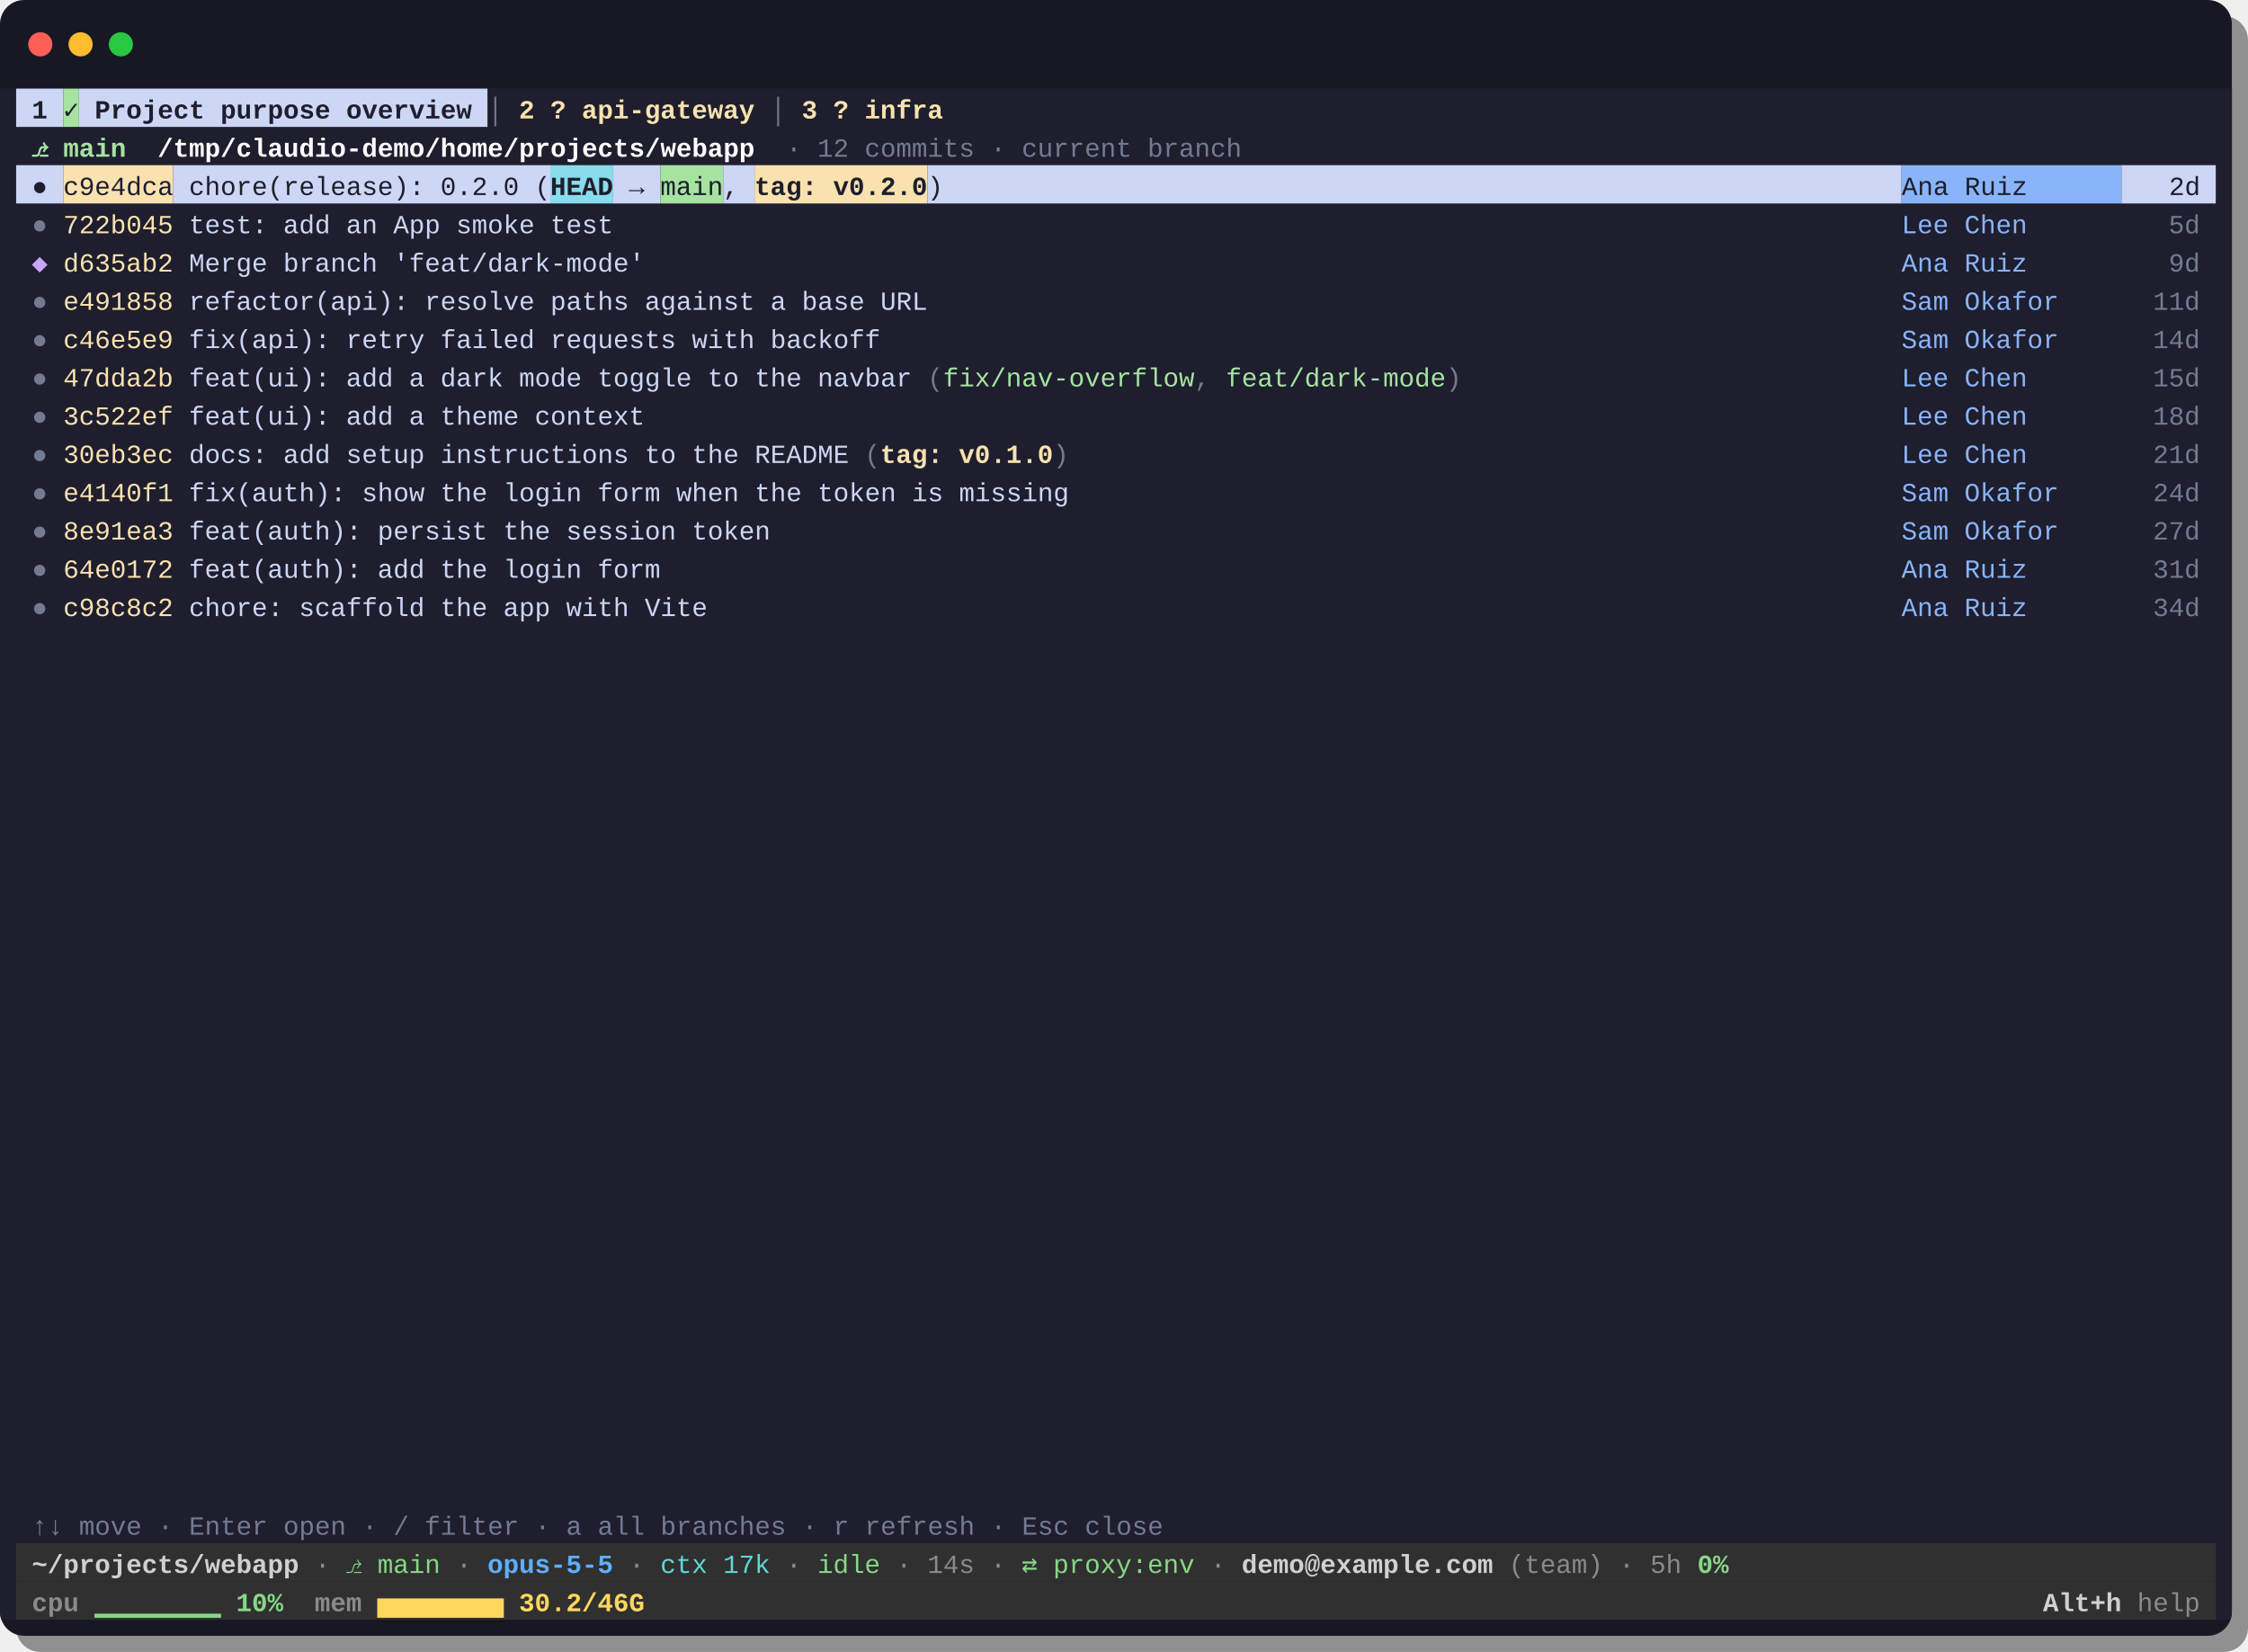
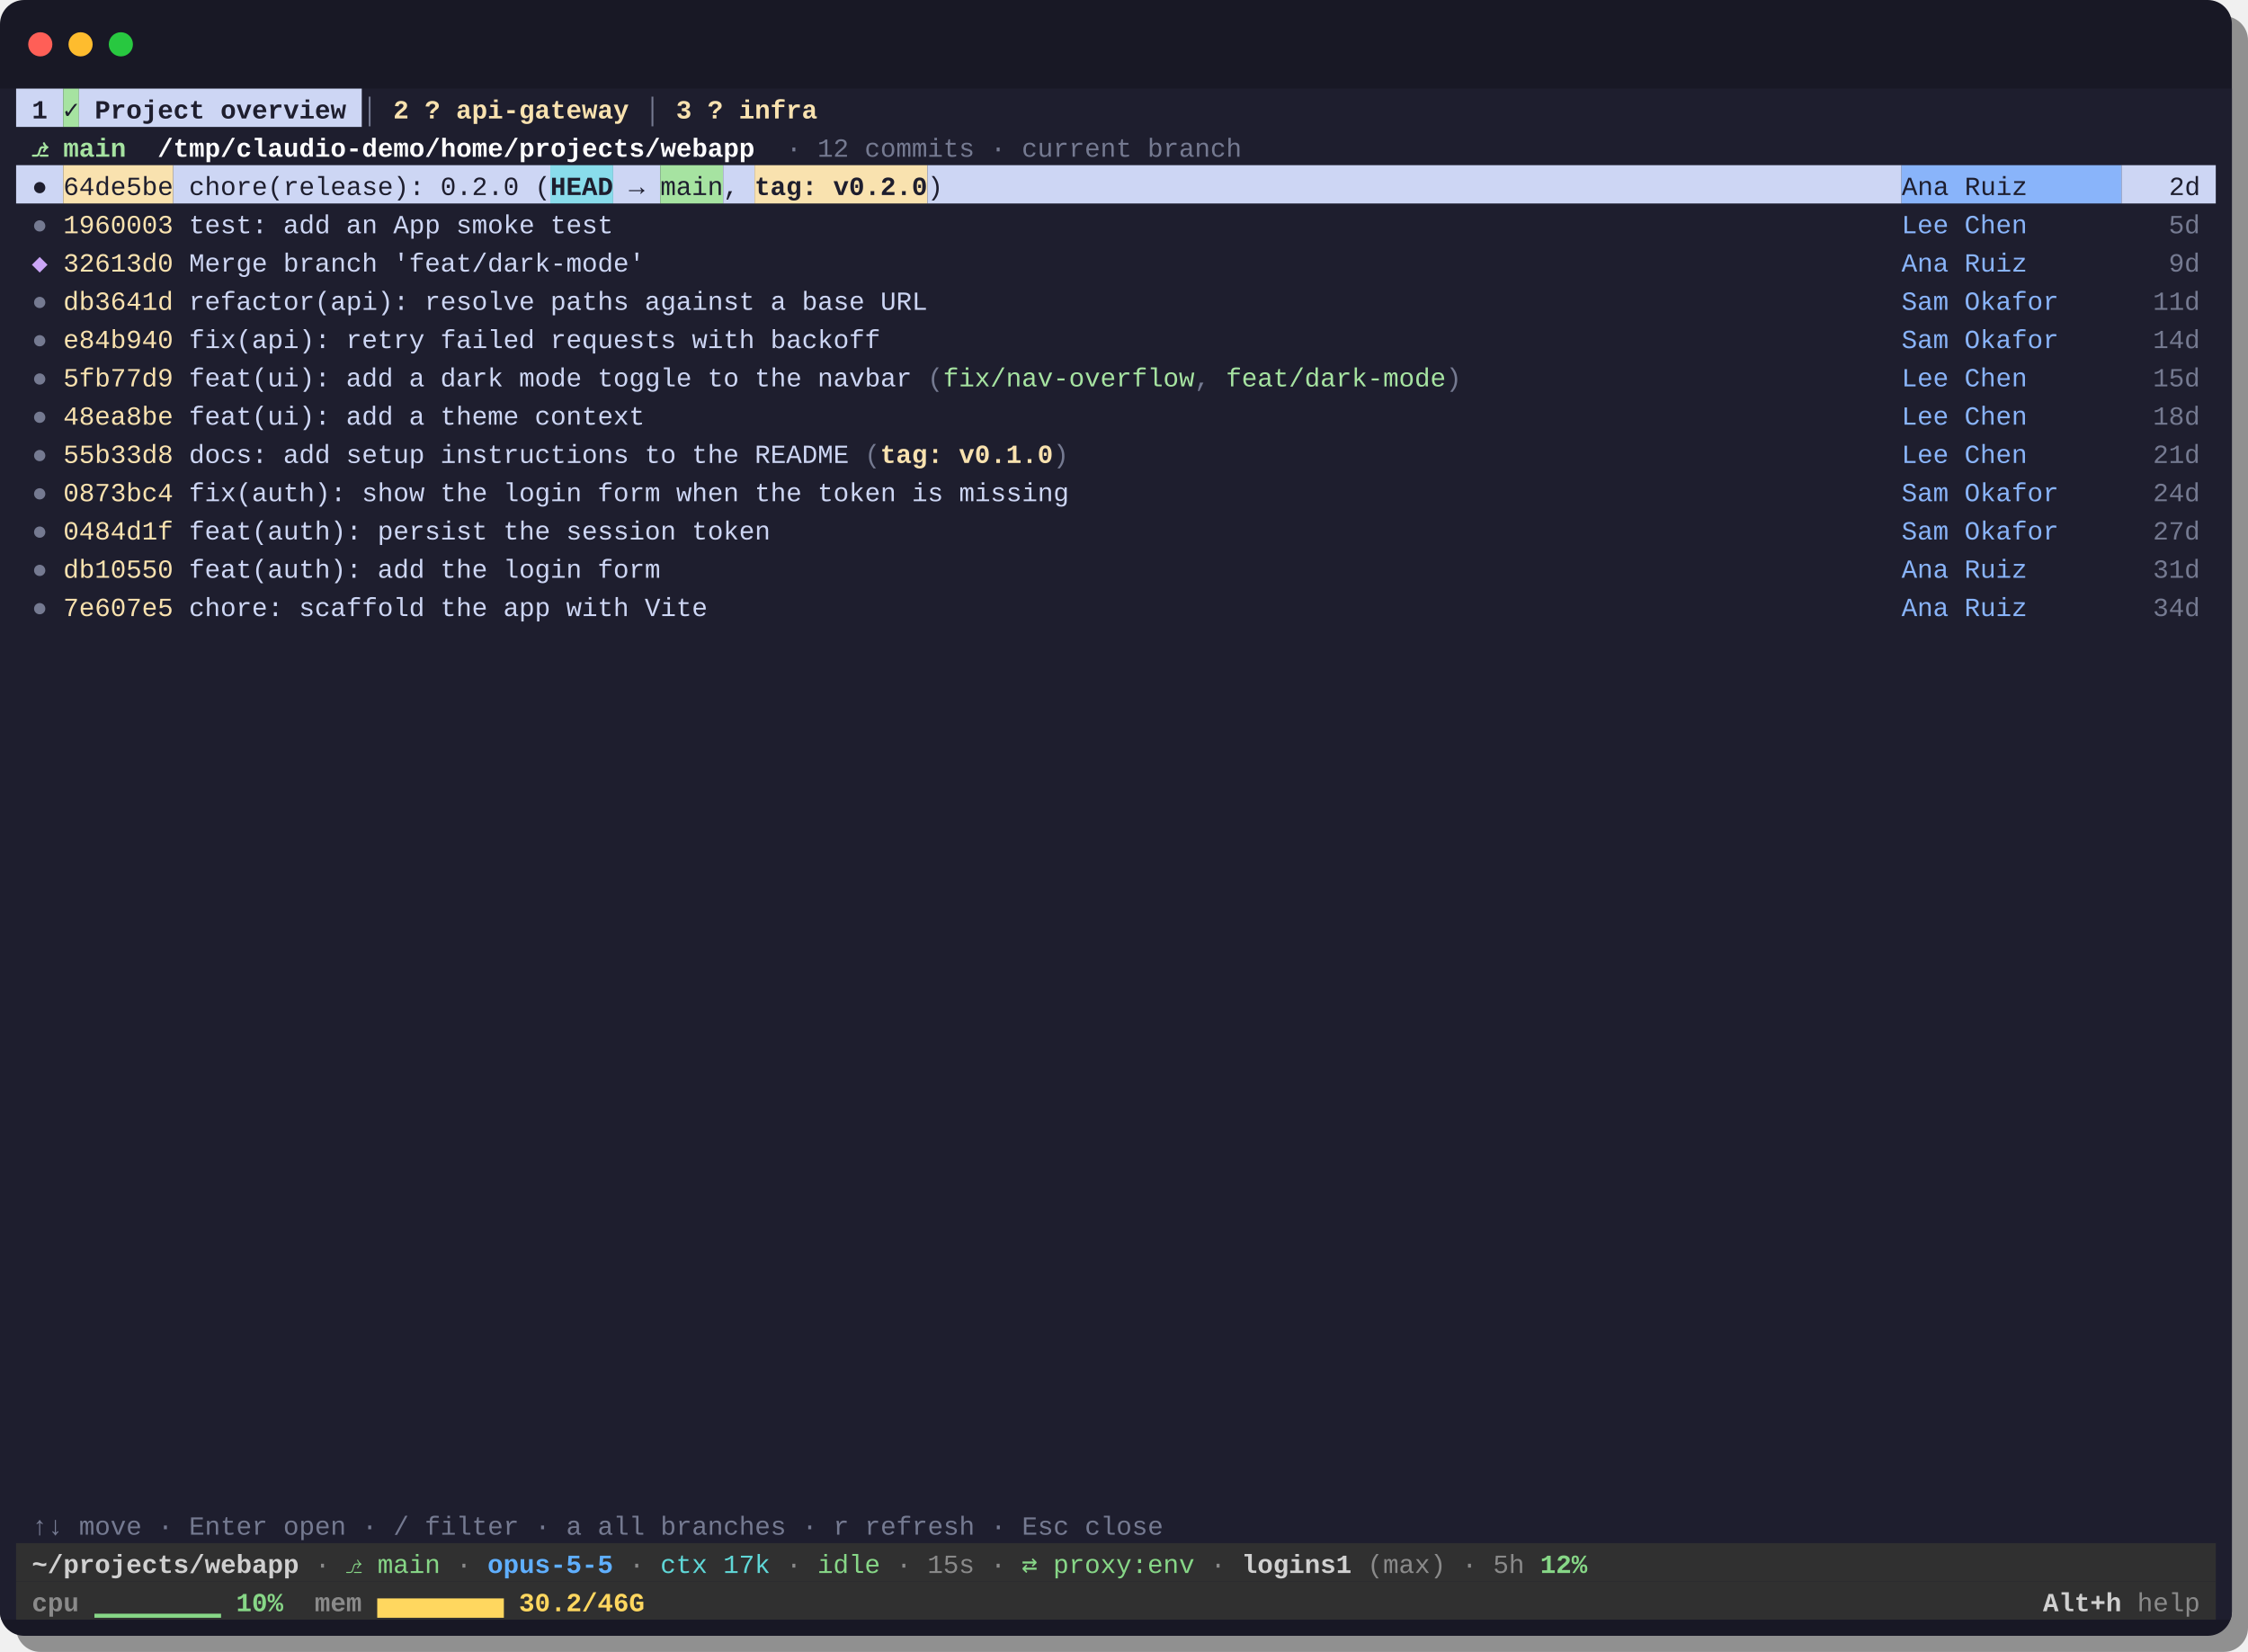
<svg xmlns="http://www.w3.org/2000/svg" width="1116" height="820" viewBox="0 0 1116 820">
  <defs>
    <style>.t { font-family: 'JetBrains Mono', 'Cascadia Code', 'Fira Code', 'Source Code Pro', 'Consolas', 'Courier New', monospace; font-size: 13px; font-feature-settings: 'liga' 0; white-space: pre; }</style>
    <clipPath id="wc">
      <rect width="1108" height="812" rx="12" ry="12" />
    </clipPath>
  </defs>
  <rect x="8" y="8" width="1108" height="812" rx="12" ry="12" fill="rgba(0,0,0,0.40)" />
  <rect width="1108" height="812" rx="12" ry="12" fill="#181825" />
  <circle cx="20" cy="22" r="6" fill="#ff5f57" />
  <circle cx="40" cy="22" r="6" fill="#febc2e" />
  <circle cx="60" cy="22" r="6" fill="#28c840" />
  <g clip-path="url(#wc)">
    <rect y="44" width="1108" height="760" fill="#1e1e2e" />
    <rect x="8.0" y="44.0" width="23.4" height="19.0" fill="#cdd6f4" />
    <rect x="31.4" y="44.0" width="7.8" height="19.0" fill="#a6e3a1" />
-     <rect x="39.2" y="44.0" width="202.8" height="19.0" fill="#cdd6f4" />
+     <rect x="39.2" y="44.0" width="140.4" height="19.0" fill="#cdd6f4" />
    <rect x="8.0" y="82.0" width="23.4" height="19.0" fill="#cdd6f4" />
    <rect x="31.4" y="82.0" width="54.6" height="19.0" fill="#f9e2af" />
    <rect x="86.0" y="82.0" width="187.2" height="19.0" fill="#cdd6f4" />
    <rect x="273.2" y="82.0" width="31.2" height="19.0" fill="#89dceb" />
    <rect x="304.4" y="82.0" width="23.4" height="19.0" fill="#cdd6f4" />
    <rect x="327.8" y="82.0" width="31.2" height="19.0" fill="#a6e3a1" />
    <rect x="359.0" y="82.0" width="15.6" height="19.0" fill="#cdd6f4" />
    <rect x="374.6" y="82.0" width="85.8" height="19.0" fill="#f9e2af" />
    <rect x="460.4" y="82.0" width="483.6" height="19.0" fill="#cdd6f4" />
    <rect x="944.0" y="82.0" width="109.2" height="19.0" fill="#89b4fa" />
    <rect x="1053.2" y="82.0" width="46.8" height="19.0" fill="#cdd6f4" />
    <rect x="8.0" y="766.0" width="1092.0" height="19.0" fill="#303030" />
    <rect x="8.0" y="785.0" width="1092.0" height="19.0" fill="#303030" />
    <text y="58.8" class="t" xml:space="preserve">
-       <tspan x="8.0" style="fill:#1e1e2e;font-weight:bold"> 1 ✓ Project purpose overview </tspan>
-       <tspan x="242.0" style="fill:#757a91">│</tspan>
-       <tspan x="249.8" style="fill:#f9e2af;font-weight:bold"> 2 ? api-gateway </tspan>
-       <tspan x="382.4" style="fill:#757a91">│</tspan>
-       <tspan x="390.2" style="fill:#f9e2af;font-weight:bold"> 3 ? infra </tspan>
+       <tspan x="8.0" style="fill:#1e1e2e;font-weight:bold"> 1 ✓ Project overview </tspan>
+       <tspan x="179.6" style="fill:#757a91">│</tspan>
+       <tspan x="187.4" style="fill:#f9e2af;font-weight:bold"> 2 ? api-gateway </tspan>
+       <tspan x="320.0" style="fill:#757a91">│</tspan>
+       <tspan x="327.8" style="fill:#f9e2af;font-weight:bold"> 3 ? infra </tspan>
    </text>
    <text y="77.8" class="t" xml:space="preserve">
      <tspan x="8.0" style="fill:#a6e3a1;font-weight:bold"> ⎇ main</tspan>
      <tspan x="62.6" style="fill:#ffffff;font-weight:bold">  /tmp/claudio-demo/home/projects/webapp</tspan>
      <tspan x="374.6" style="fill:#757a91">  · 12 commits · current branch</tspan>
    </text>
    <text y="96.8" class="t" xml:space="preserve">
-       <tspan x="8.0" style="fill:#1e1e2e"> ● c9e4dca chore(release): 0.2.0 (</tspan>
+       <tspan x="8.0" style="fill:#1e1e2e"> ● 64de5be chore(release): 0.2.0 (</tspan>
      <tspan x="273.2" style="fill:#1e1e2e;font-weight:bold">HEAD</tspan>
      <tspan x="304.4" style="fill:#1e1e2e"> → main, </tspan>
      <tspan x="374.6" style="fill:#1e1e2e;font-weight:bold">tag: v0.2.0</tspan>
      <tspan x="460.4" style="fill:#1e1e2e">)                                                             Ana Ruiz         2d </tspan>
    </text>
    <text y="115.8" class="t" xml:space="preserve">
      <tspan x="15.8" style="fill:#757a91">●</tspan>
-       <tspan x="31.4" style="fill:#f9e2af">722b045</tspan>
+       <tspan x="31.4" style="fill:#f9e2af">1960003</tspan>
      <tspan x="86.0" style="fill:#cdd6f4"> test: add an App smoke test                                                                                  </tspan>
      <tspan x="944.0" style="fill:#89b4fa">Lee Chen      </tspan>
      <tspan x="1061.0" style="fill:#757a91">  5d</tspan>
    </text>
    <text y="134.8" class="t" xml:space="preserve">
      <tspan x="15.8" style="fill:#cba6f7">◆</tspan>
-       <tspan x="31.4" style="fill:#f9e2af">d635ab2</tspan>
+       <tspan x="31.4" style="fill:#f9e2af">32613d0</tspan>
      <tspan x="86.0" style="fill:#cdd6f4"> Merge branch 'feat/dark-mode'                                                                                </tspan>
      <tspan x="944.0" style="fill:#89b4fa">Ana Ruiz      </tspan>
      <tspan x="1061.0" style="fill:#757a91">  9d</tspan>
    </text>
    <text y="153.8" class="t" xml:space="preserve">
      <tspan x="15.8" style="fill:#757a91">●</tspan>
-       <tspan x="31.4" style="fill:#f9e2af">e491858</tspan>
+       <tspan x="31.4" style="fill:#f9e2af">db3641d</tspan>
      <tspan x="86.0" style="fill:#cdd6f4"> refactor(api): resolve paths against a base URL                                                              </tspan>
      <tspan x="944.0" style="fill:#89b4fa">Sam Okafor    </tspan>
      <tspan x="1061.0" style="fill:#757a91"> 11d</tspan>
    </text>
    <text y="172.8" class="t" xml:space="preserve">
      <tspan x="15.8" style="fill:#757a91">●</tspan>
-       <tspan x="31.4" style="fill:#f9e2af">c46e5e9</tspan>
+       <tspan x="31.4" style="fill:#f9e2af">e84b940</tspan>
      <tspan x="86.0" style="fill:#cdd6f4"> fix(api): retry failed requests with backoff                                                                 </tspan>
      <tspan x="944.0" style="fill:#89b4fa">Sam Okafor    </tspan>
      <tspan x="1061.0" style="fill:#757a91"> 14d</tspan>
    </text>
    <text y="191.8" class="t" xml:space="preserve">
      <tspan x="15.8" style="fill:#757a91">●</tspan>
-       <tspan x="31.4" style="fill:#f9e2af">47dda2b</tspan>
+       <tspan x="31.4" style="fill:#f9e2af">5fb77d9</tspan>
      <tspan x="86.0" style="fill:#cdd6f4"> feat(ui): add a dark mode toggle to the navbar </tspan>
      <tspan x="460.4" style="fill:#757a91">(</tspan>
      <tspan x="468.2" style="fill:#a6e3a1">fix/nav-overflow</tspan>
      <tspan x="593.0" style="fill:#757a91">, </tspan>
      <tspan x="608.6" style="fill:#a6e3a1">feat/dark-mode</tspan>
      <tspan x="717.8" style="fill:#757a91">)</tspan>
      <tspan x="944.0" style="fill:#89b4fa">Lee Chen      </tspan>
      <tspan x="1061.0" style="fill:#757a91"> 15d</tspan>
    </text>
    <text y="210.8" class="t" xml:space="preserve">
      <tspan x="15.8" style="fill:#757a91">●</tspan>
-       <tspan x="31.4" style="fill:#f9e2af">3c522ef</tspan>
+       <tspan x="31.4" style="fill:#f9e2af">48ea8be</tspan>
      <tspan x="86.0" style="fill:#cdd6f4"> feat(ui): add a theme context                                                                                </tspan>
      <tspan x="944.0" style="fill:#89b4fa">Lee Chen      </tspan>
      <tspan x="1061.0" style="fill:#757a91"> 18d</tspan>
    </text>
    <text y="229.8" class="t" xml:space="preserve">
      <tspan x="15.8" style="fill:#757a91">●</tspan>
-       <tspan x="31.4" style="fill:#f9e2af">30eb3ec</tspan>
+       <tspan x="31.4" style="fill:#f9e2af">55b33d8</tspan>
      <tspan x="86.0" style="fill:#cdd6f4"> docs: add setup instructions to the README </tspan>
      <tspan x="429.2" style="fill:#757a91">(</tspan>
      <tspan x="437.0" style="fill:#f9e2af;font-weight:bold">tag: v0.1.0</tspan>
      <tspan x="522.8" style="fill:#757a91">)</tspan>
      <tspan x="944.0" style="fill:#89b4fa">Lee Chen      </tspan>
      <tspan x="1061.0" style="fill:#757a91"> 21d</tspan>
    </text>
    <text y="248.8" class="t" xml:space="preserve">
      <tspan x="15.8" style="fill:#757a91">●</tspan>
-       <tspan x="31.4" style="fill:#f9e2af">e4140f1</tspan>
+       <tspan x="31.4" style="fill:#f9e2af">0873bc4</tspan>
      <tspan x="86.0" style="fill:#cdd6f4"> fix(auth): show the login form when the token is missing                                                     </tspan>
      <tspan x="944.0" style="fill:#89b4fa">Sam Okafor    </tspan>
      <tspan x="1061.0" style="fill:#757a91"> 24d</tspan>
    </text>
    <text y="267.8" class="t" xml:space="preserve">
      <tspan x="15.8" style="fill:#757a91">●</tspan>
-       <tspan x="31.4" style="fill:#f9e2af">8e91ea3</tspan>
+       <tspan x="31.4" style="fill:#f9e2af">0484d1f</tspan>
      <tspan x="86.0" style="fill:#cdd6f4"> feat(auth): persist the session token                                                                        </tspan>
      <tspan x="944.0" style="fill:#89b4fa">Sam Okafor    </tspan>
      <tspan x="1061.0" style="fill:#757a91"> 27d</tspan>
    </text>
    <text y="286.8" class="t" xml:space="preserve">
      <tspan x="15.8" style="fill:#757a91">●</tspan>
-       <tspan x="31.4" style="fill:#f9e2af">64e0172</tspan>
+       <tspan x="31.4" style="fill:#f9e2af">db10550</tspan>
      <tspan x="86.0" style="fill:#cdd6f4"> feat(auth): add the login form                                                                               </tspan>
      <tspan x="944.0" style="fill:#89b4fa">Ana Ruiz      </tspan>
      <tspan x="1061.0" style="fill:#757a91"> 31d</tspan>
    </text>
    <text y="305.8" class="t" xml:space="preserve">
      <tspan x="15.8" style="fill:#757a91">●</tspan>
-       <tspan x="31.4" style="fill:#f9e2af">c98c8c2</tspan>
+       <tspan x="31.4" style="fill:#f9e2af">7e607e5</tspan>
      <tspan x="86.0" style="fill:#cdd6f4"> chore: scaffold the app with Vite                                                                            </tspan>
      <tspan x="944.0" style="fill:#89b4fa">Ana Ruiz      </tspan>
      <tspan x="1061.0" style="fill:#757a91"> 34d</tspan>
    </text>
    <text y="324.8" class="t" xml:space="preserve" />
    <text y="343.8" class="t" xml:space="preserve" />
    <text y="362.8" class="t" xml:space="preserve" />
    <text y="381.8" class="t" xml:space="preserve" />
    <text y="400.8" class="t" xml:space="preserve" />
    <text y="419.8" class="t" xml:space="preserve" />
    <text y="438.8" class="t" xml:space="preserve" />
    <text y="457.8" class="t" xml:space="preserve" />
    <text y="476.8" class="t" xml:space="preserve" />
    <text y="495.8" class="t" xml:space="preserve" />
    <text y="514.8" class="t" xml:space="preserve" />
    <text y="533.8" class="t" xml:space="preserve" />
    <text y="552.8" class="t" xml:space="preserve" />
    <text y="571.8" class="t" xml:space="preserve" />
    <text y="590.8" class="t" xml:space="preserve" />
    <text y="609.8" class="t" xml:space="preserve" />
    <text y="628.8" class="t" xml:space="preserve" />
    <text y="647.8" class="t" xml:space="preserve" />
    <text y="666.8" class="t" xml:space="preserve" />
    <text y="685.8" class="t" xml:space="preserve" />
    <text y="704.8" class="t" xml:space="preserve" />
    <text y="723.8" class="t" xml:space="preserve" />
    <text y="742.8" class="t" xml:space="preserve" />
    <text y="761.8" class="t" xml:space="preserve">
      <tspan x="8.0" style="fill:#757a91"> ↑↓ move · Enter open · / filter · a all branches · r refresh · Esc close</tspan>
    </text>
    <text y="780.8" class="t" xml:space="preserve">
      <tspan x="15.8" style="fill:#d0d0d0;font-weight:bold">~/projects/webapp</tspan>
      <tspan x="148.4" style="fill:#8a8a8a"> · </tspan>
      <tspan x="171.8" style="fill:#87d787">⎇ main</tspan>
      <tspan x="218.6" style="fill:#8a8a8a"> · </tspan>
      <tspan x="242.0" style="fill:#5fafff;font-weight:bold">opus-5-5</tspan>
      <tspan x="304.4" style="fill:#8a8a8a"> · </tspan>
      <tspan x="327.8" style="fill:#5fd7d7">ctx 17k</tspan>
      <tspan x="382.4" style="fill:#8a8a8a"> · </tspan>
      <tspan x="405.8" style="fill:#87d787">idle</tspan>
-       <tspan x="437.0" style="fill:#8a8a8a"> · 14s · </tspan>
+       <tspan x="437.0" style="fill:#8a8a8a"> · 15s · </tspan>
      <tspan x="507.2" style="fill:#87d787">⇄ proxy:env</tspan>
      <tspan x="593.0" style="fill:#8a8a8a"> · </tspan>
-       <tspan x="616.4" style="fill:#d0d0d0;font-weight:bold">demo@example.com</tspan>
-       <tspan x="741.2" style="fill:#8a8a8a"> (team) · 5h </tspan>
-       <tspan x="842.6" style="fill:#87d787;font-weight:bold">0%</tspan>
+       <tspan x="616.4" style="fill:#d0d0d0;font-weight:bold">logins1</tspan>
+       <tspan x="671.0" style="fill:#8a8a8a"> (max) · 5h </tspan>
+       <tspan x="764.6" style="fill:#87d787;font-weight:bold">12%</tspan>
    </text>
    <text y="799.8" class="t" xml:space="preserve">
      <tspan x="15.8" style="fill:#8a8a8a;font-weight:bold">cpu</tspan>
      <tspan x="47.0" style="fill:#87d787">▁▁▁▁▁▁▁▁</tspan>
      <tspan x="117.2" style="fill:#87d787;font-weight:bold">10%</tspan>
      <tspan x="156.2" style="fill:#8a8a8a;font-weight:bold">mem</tspan>
      <tspan x="187.4" style="fill:#ffd75f">▅▅▅▅▅▅▅▅</tspan>
      <tspan x="257.6" style="fill:#ffd75f;font-weight:bold">30.2/46G</tspan>
      <tspan x="1014.2" style="fill:#d0d0d0;font-weight:bold">Alt+h</tspan>
      <tspan x="1053.2" style="fill:#8a8a8a"> help </tspan>
    </text>
  </g>
</svg>
